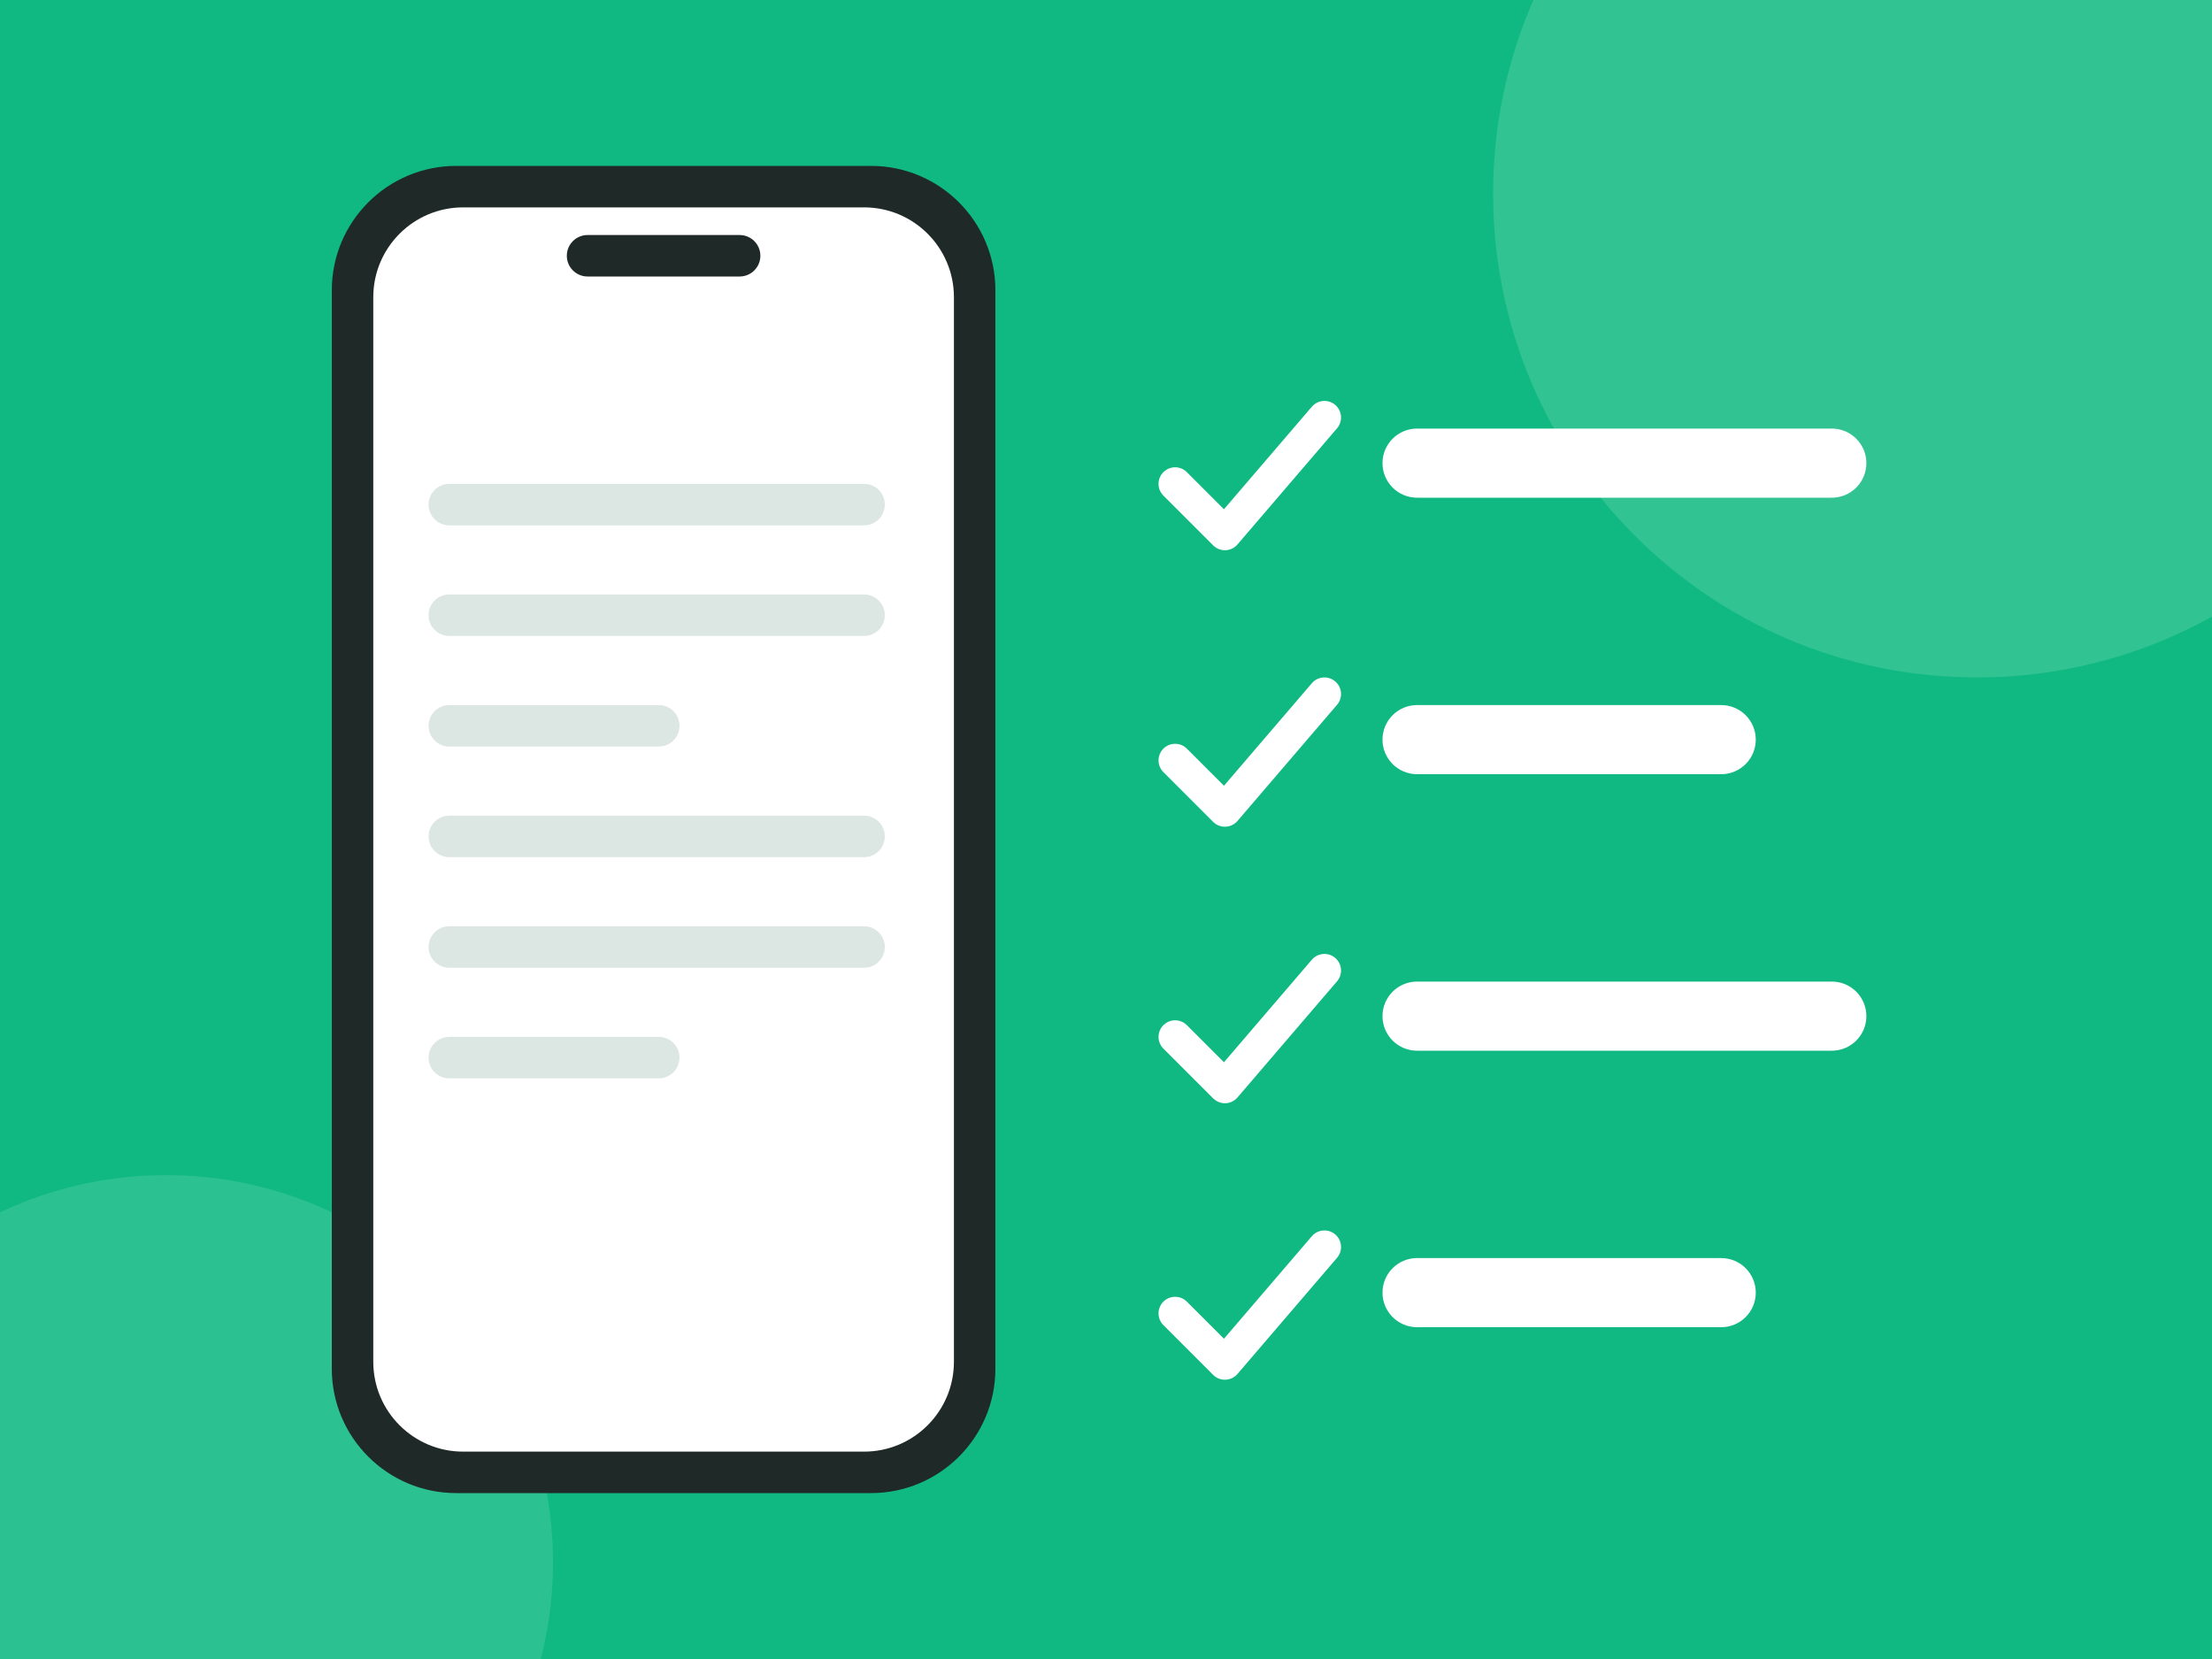
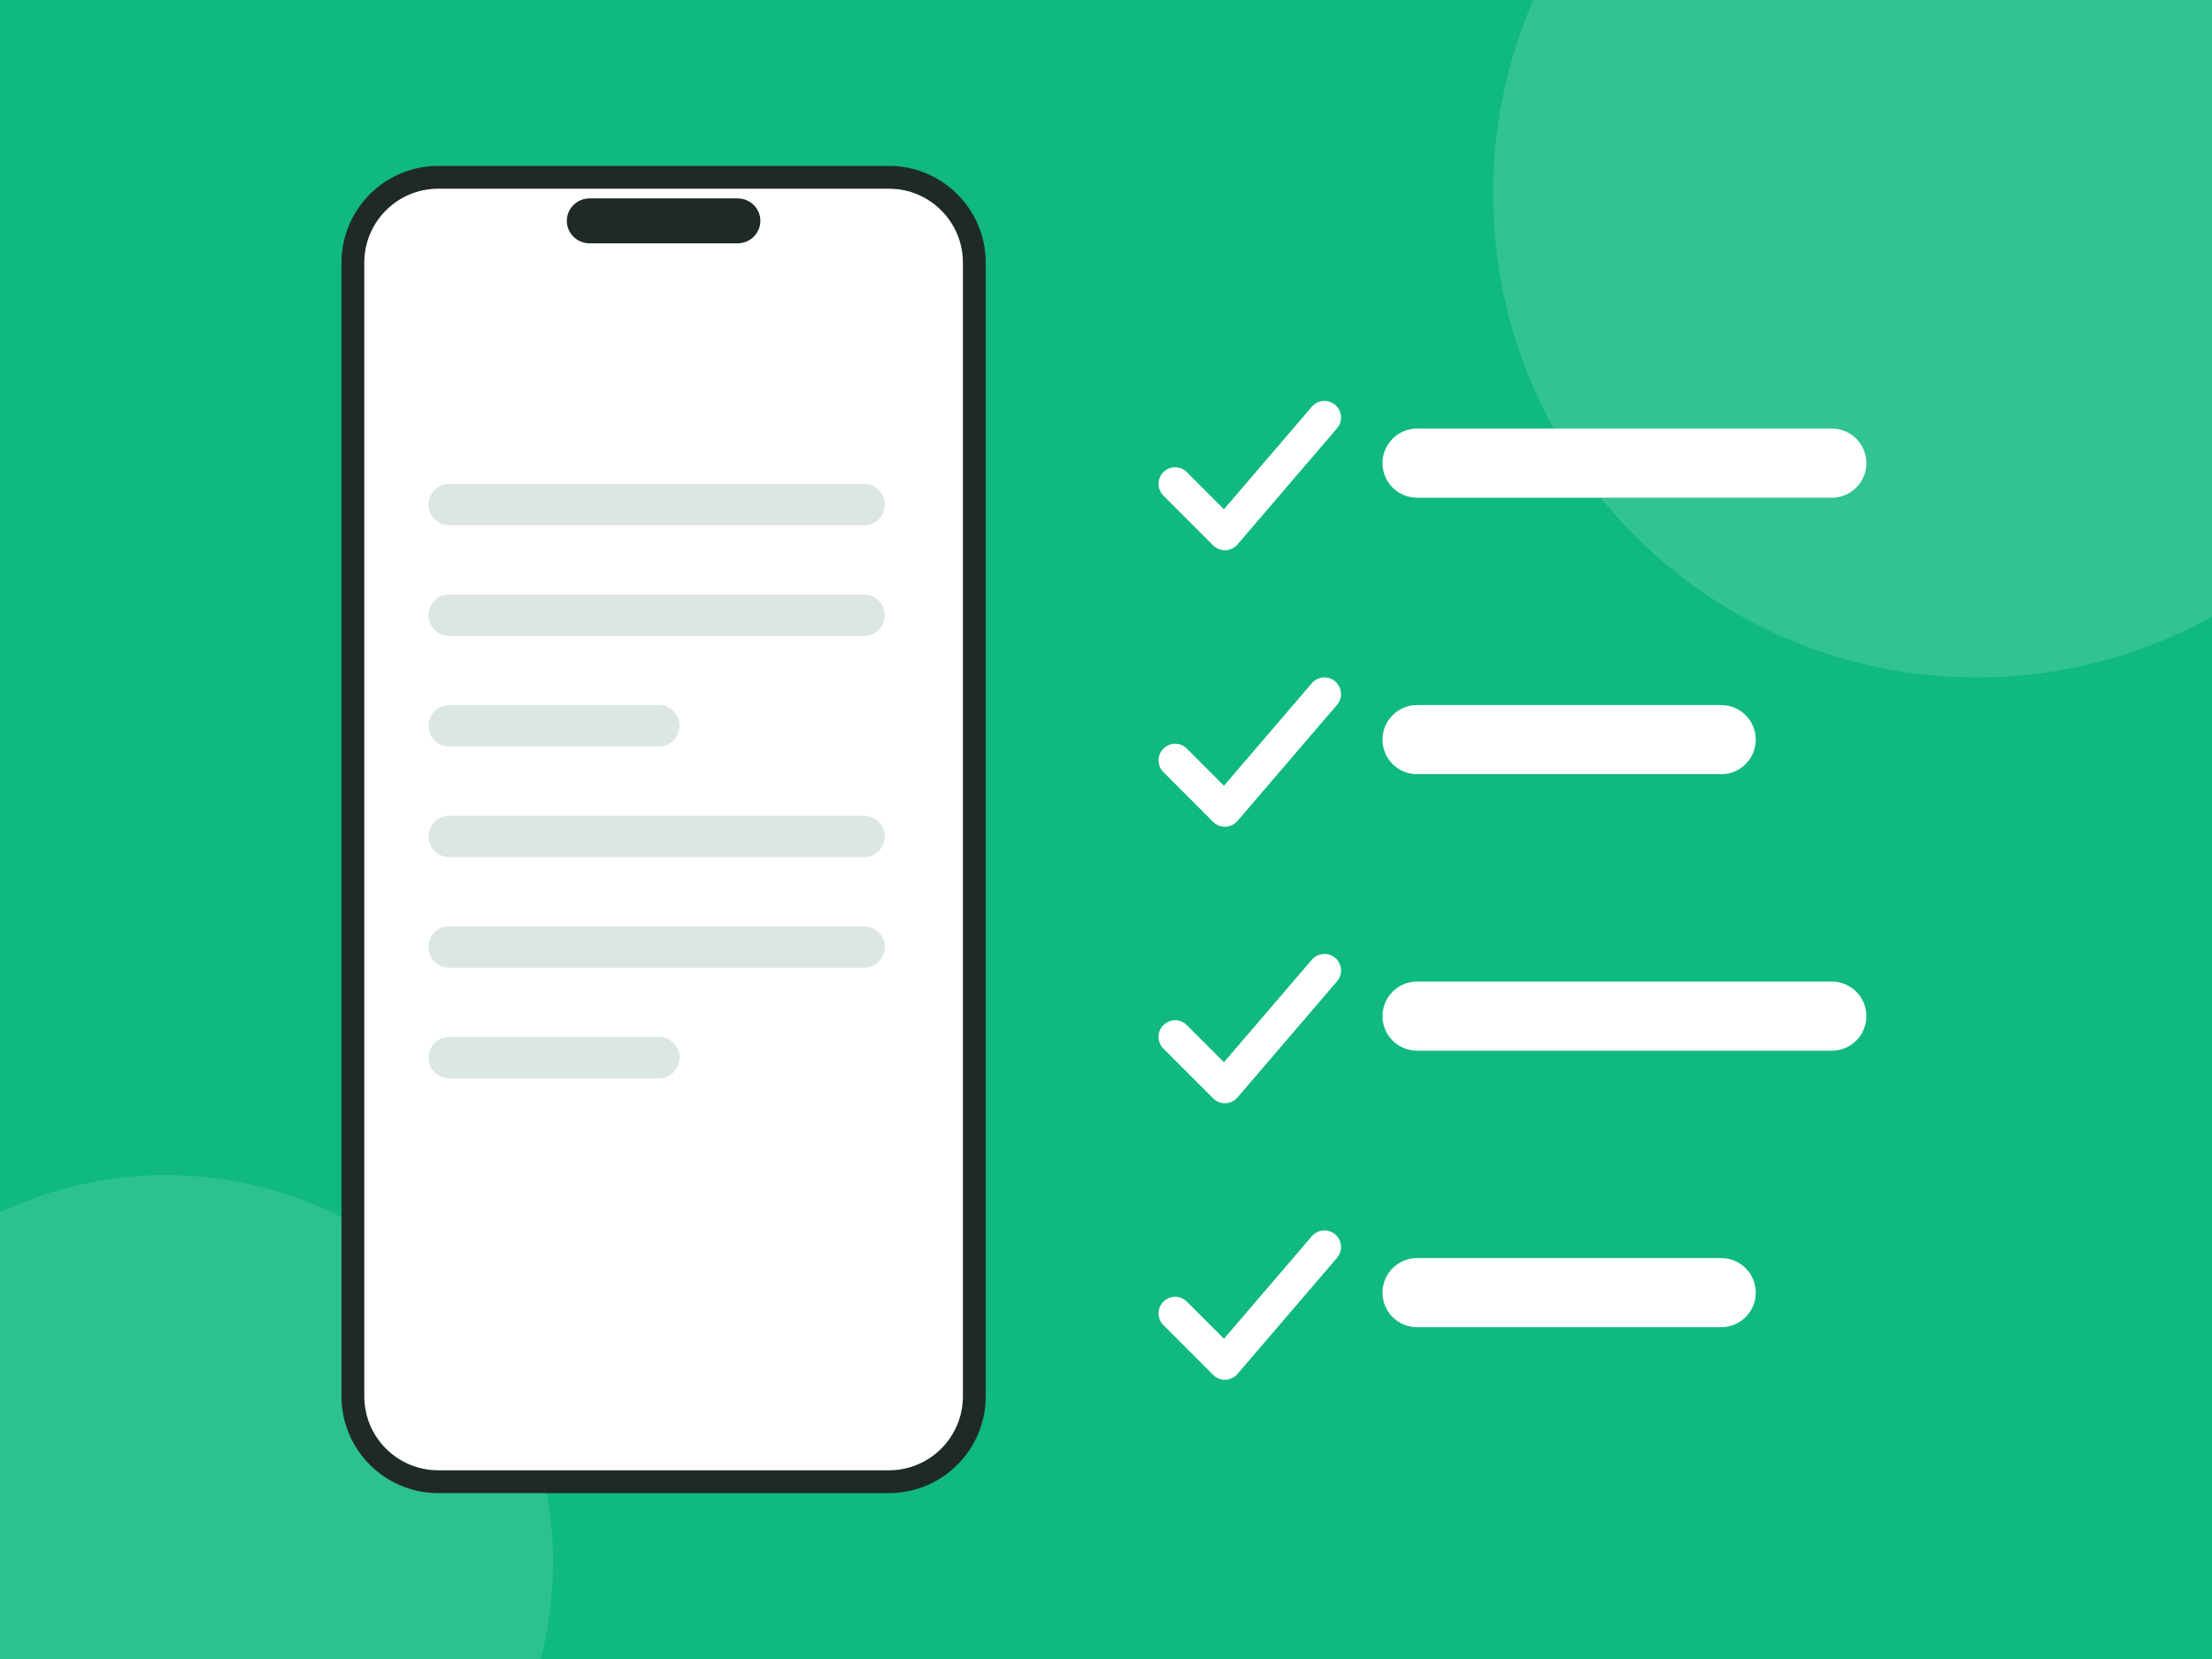
<svg xmlns="http://www.w3.org/2000/svg" viewBox="0 0 320 240" width="320" height="240">
  <rect width="320" height="240" fill="#10B981" />
  <circle cx="286" cy="28" r="70" fill="#ffffff" opacity=".14" />
  <circle cx="24" cy="226" r="56" fill="#ffffff" opacity=".12" />
-   <rect x="48" y="24" width="96" height="192" rx="18" fill="#1F2A28" />
-   <rect x="54" y="30" width="84" height="180" rx="13" fill="#fff" />
-   <rect x="82.0" y="34" width="28" height="6" rx="3" fill="#1F2A28" />
+   <rect x="49.4" y="24" width="93.2" height="192" rx="14.0" fill="#1F2A28" />
+   <rect x="52.7" y="27.3" width="86.6" height="185.4" rx="10.7" fill="#fff" />
+   <rect x="82.0" y="28.7" width="28.0" height="6.5" rx="3.3" fill="#1F2A28" />
  <rect x="62" y="70" width="66" height="6" rx="3" fill="#DCE6E3" />
  <rect x="62" y="86" width="66" height="6" rx="3" fill="#DCE6E3" />
  <rect x="62" y="102" width="36.3" height="6" rx="3" fill="#DCE6E3" />
  <rect x="62" y="118" width="66" height="6" rx="3" fill="#DCE6E3" />
  <rect x="62" y="134" width="66" height="6" rx="3" fill="#DCE6E3" />
  <rect x="62" y="150" width="36.3" height="6" rx="3" fill="#DCE6E3" />
  <path d="M170 70 l7.2 7.2 l14.4 -16.8" stroke="#fff" stroke-width="4.8" fill="none" stroke-linecap="round" stroke-linejoin="round" />
  <rect x="200" y="62" width="70" height="10" rx="5" fill="#fff" />
  <path d="M170 110 l7.2 7.2 l14.4 -16.8" stroke="#fff" stroke-width="4.8" fill="none" stroke-linecap="round" stroke-linejoin="round" />
  <rect x="200" y="102" width="54" height="10" rx="5" fill="#fff" />
  <path d="M170 150 l7.2 7.2 l14.4 -16.8" stroke="#fff" stroke-width="4.8" fill="none" stroke-linecap="round" stroke-linejoin="round" />
  <rect x="200" y="142" width="70" height="10" rx="5" fill="#fff" />
  <path d="M170 190 l7.2 7.2 l14.4 -16.8" stroke="#fff" stroke-width="4.8" fill="none" stroke-linecap="round" stroke-linejoin="round" />
  <rect x="200" y="182" width="54" height="10" rx="5" fill="#fff" />
</svg>
